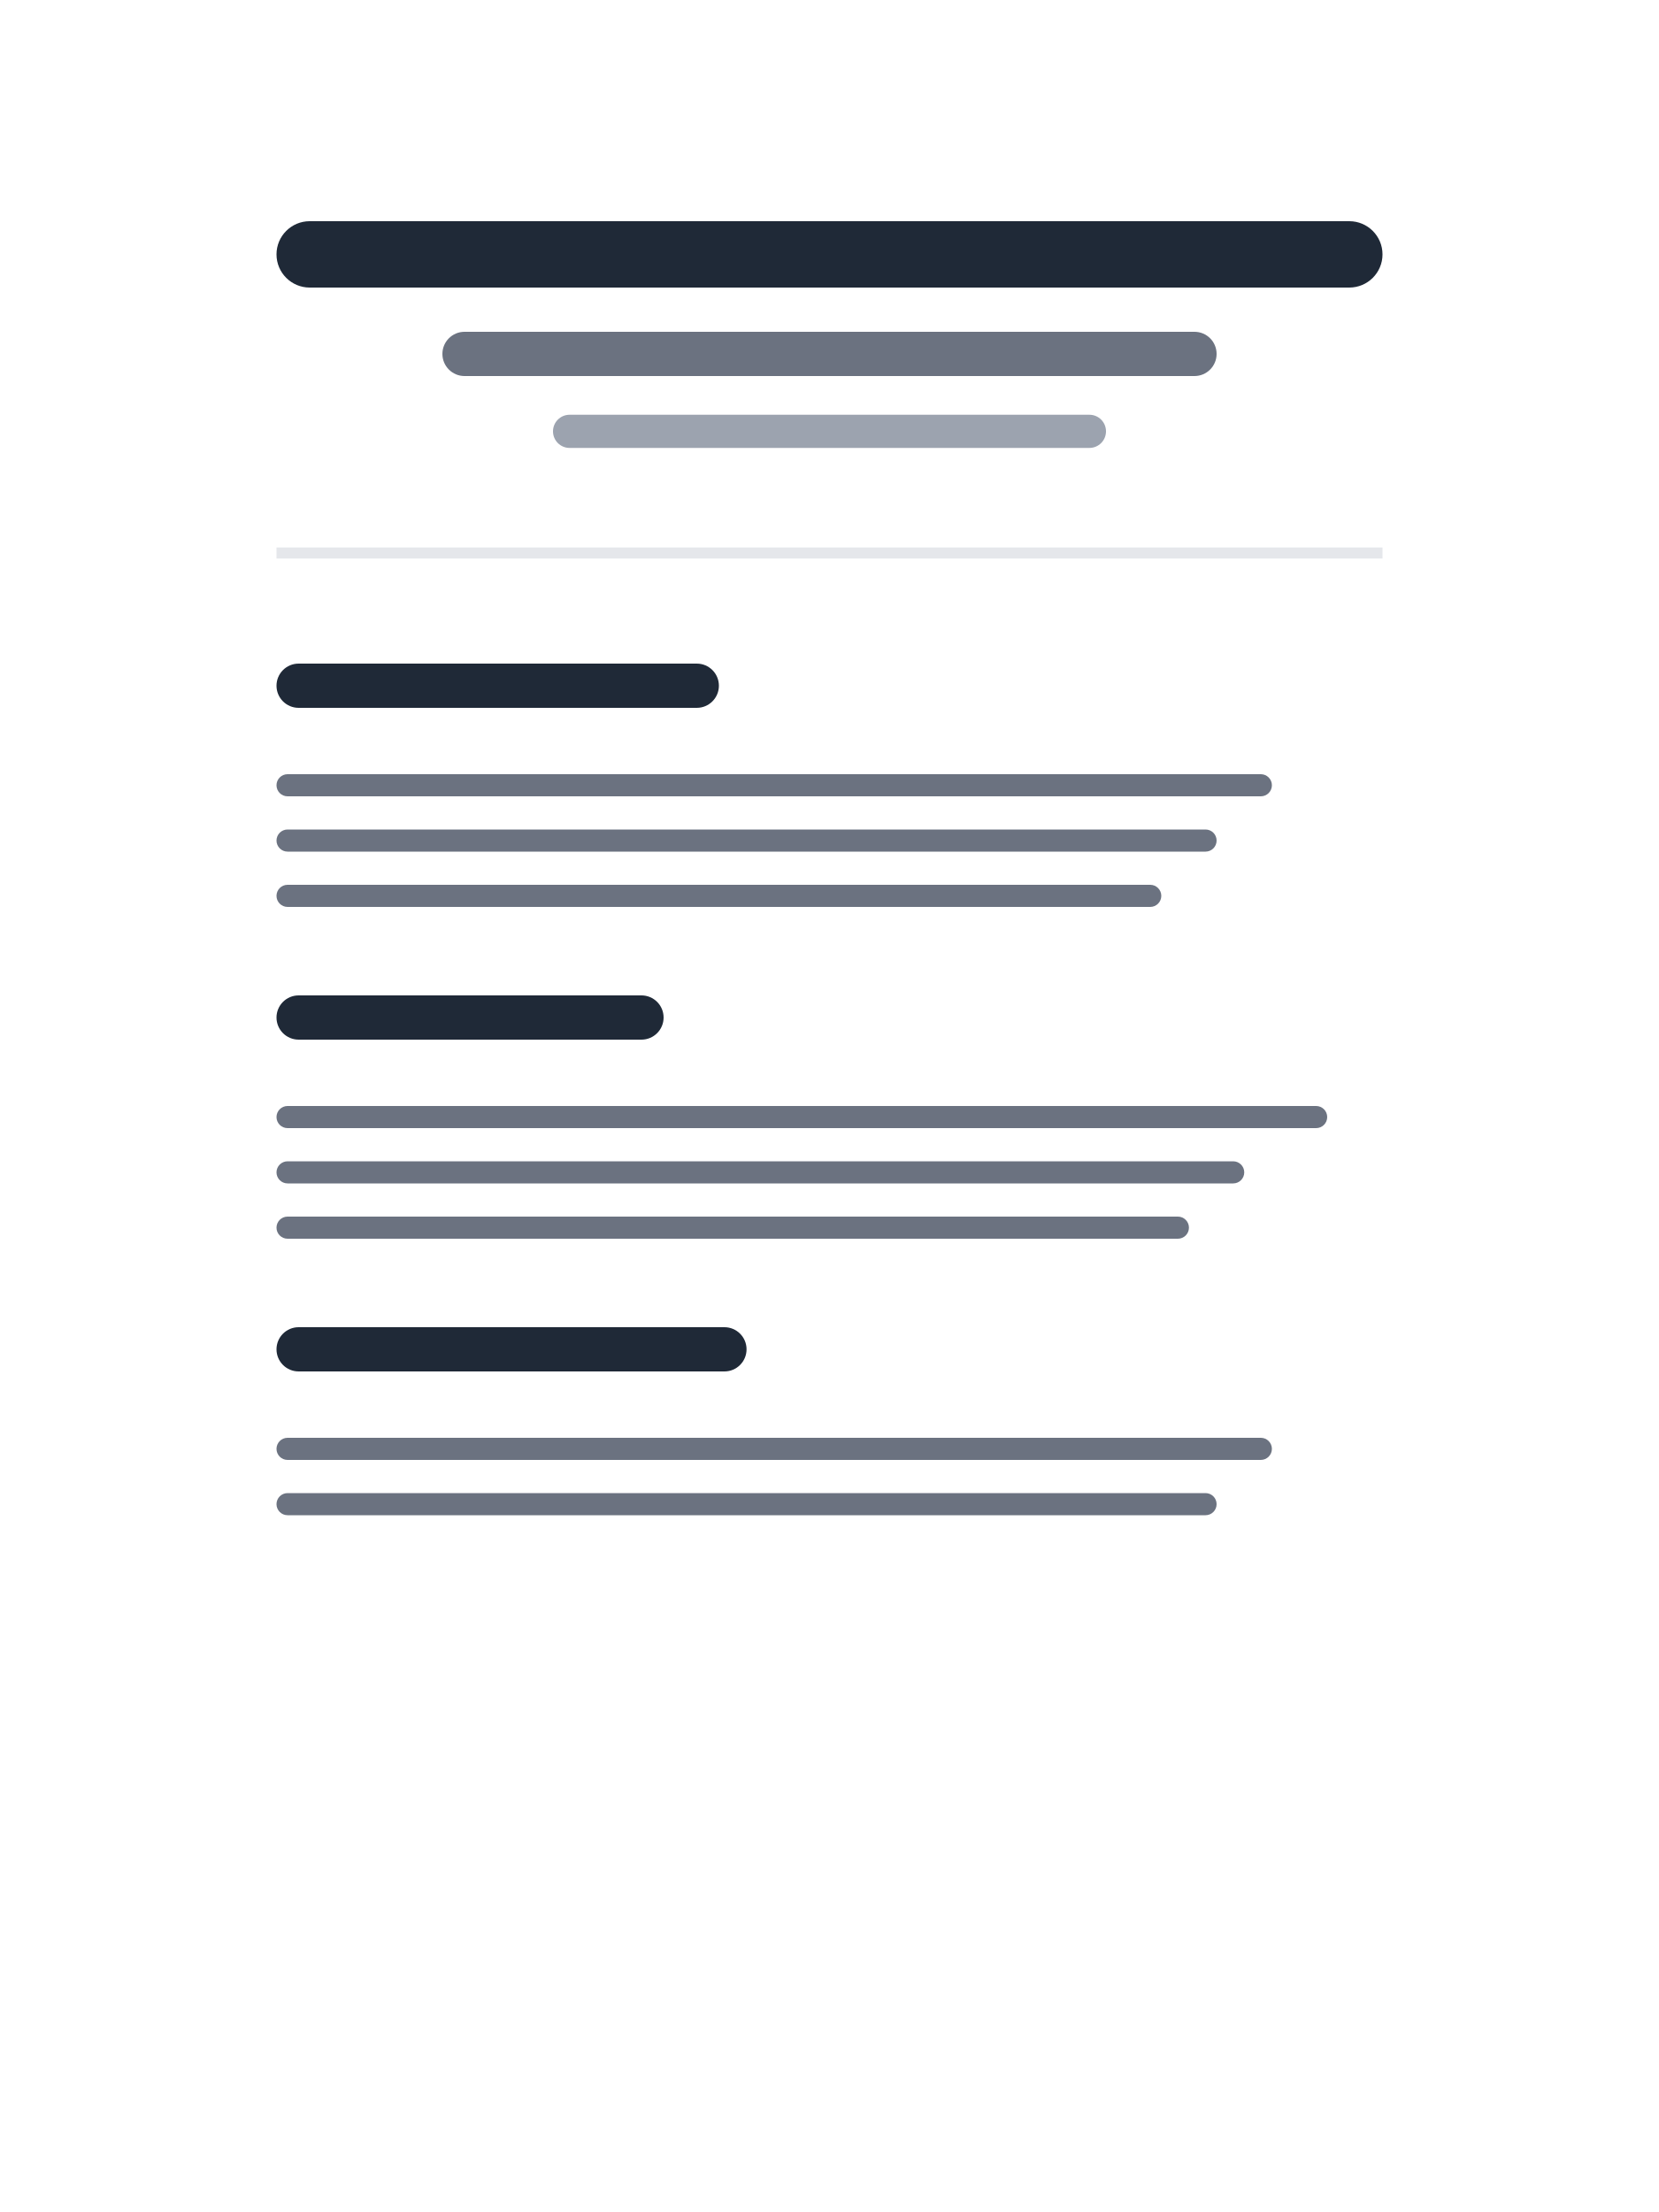
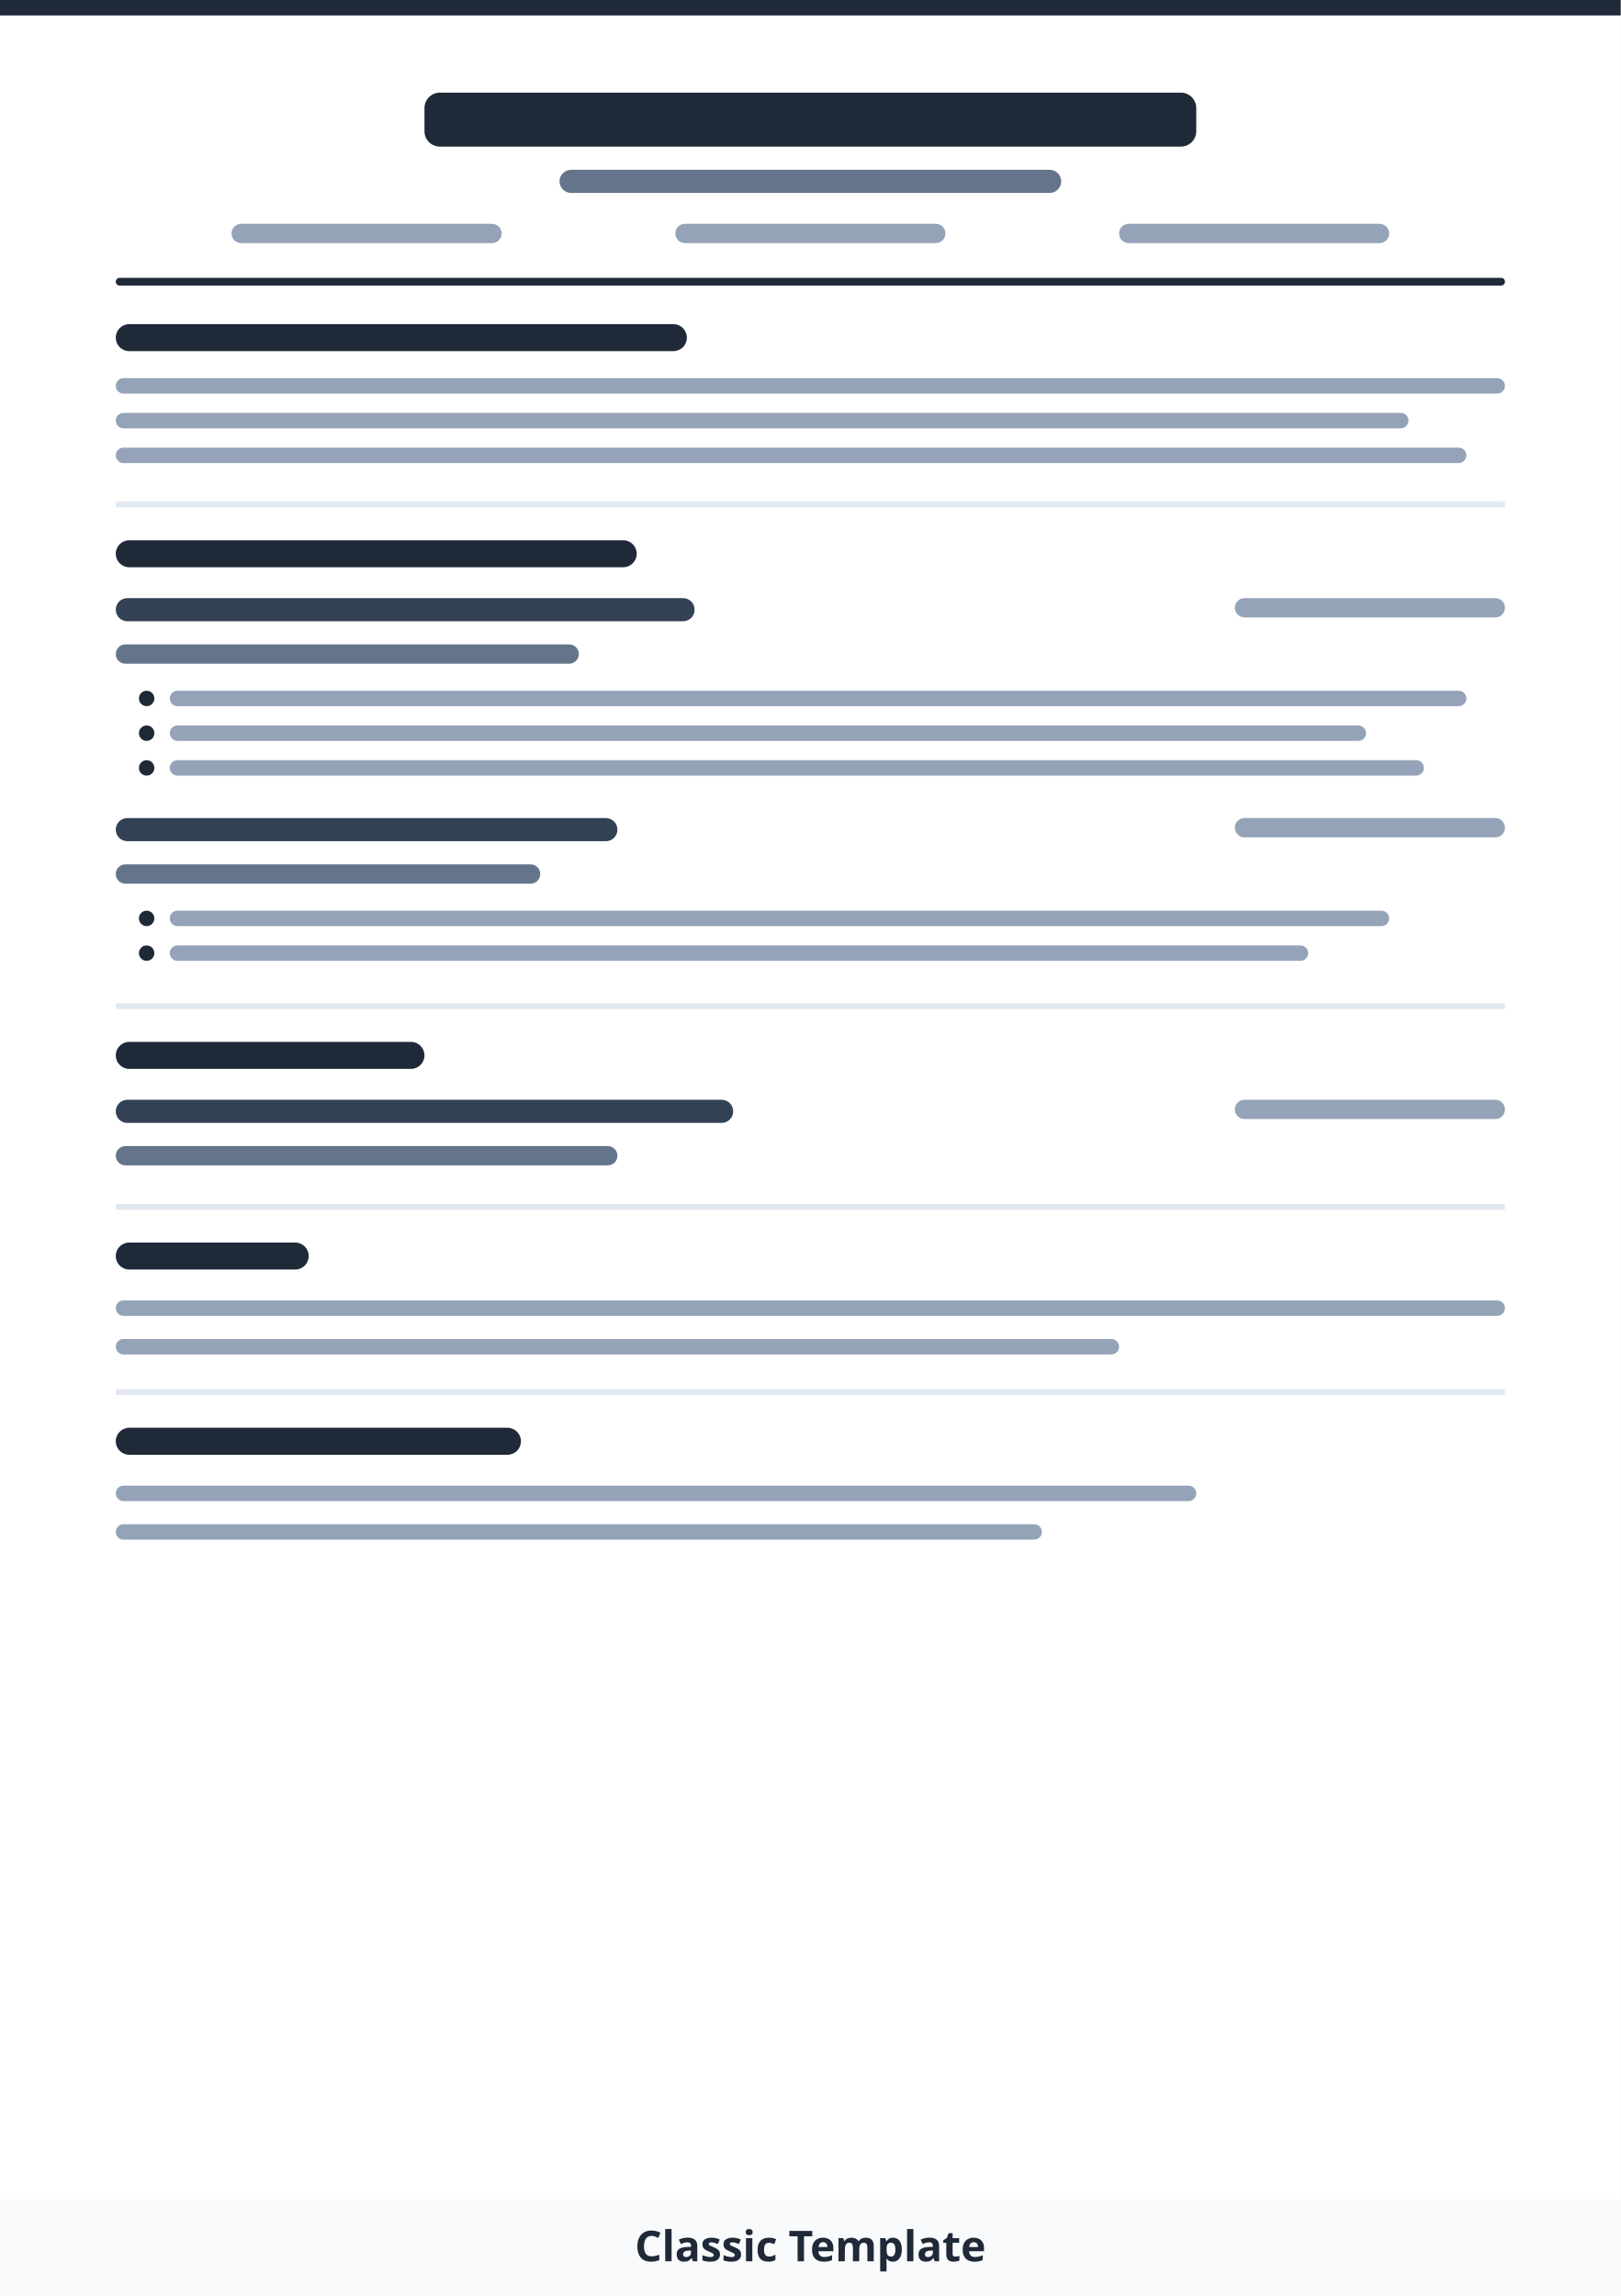
- <svg xmlns="http://www.w3.org/2000/svg" width="300" height="400" viewBox="0 0 300 400">
-   <rect width="300" height="400" fill="#ffffff" />
-   <rect x="50" y="40" width="200" height="12" rx="6" fill="#1f2937" />
-   <rect x="80" y="60" width="140" height="8" rx="4" fill="#6b7280" />
-   <rect x="100" y="75" width="100" height="6" rx="3" fill="#9ca3af" />
-   <line x1="50" y1="100" x2="250" y2="100" stroke="#e5e7eb" stroke-width="2" />
-   <rect x="50" y="120" width="80" height="8" rx="4" fill="#1f2937" />
-   <rect x="50" y="140" width="180" height="4" rx="2" fill="#6b7280" />
-   <rect x="50" y="150" width="170" height="4" rx="2" fill="#6b7280" />
-   <rect x="50" y="160" width="160" height="4" rx="2" fill="#6b7280" />
-   <rect x="50" y="180" width="70" height="8" rx="4" fill="#1f2937" />
-   <rect x="50" y="200" width="190" height="4" rx="2" fill="#6b7280" />
-   <rect x="50" y="210" width="175" height="4" rx="2" fill="#6b7280" />
-   <rect x="50" y="220" width="165" height="4" rx="2" fill="#6b7280" />
-   <rect x="50" y="240" width="85" height="8" rx="4" fill="#1f2937" />
-   <rect x="50" y="260" width="180" height="4" rx="2" fill="#6b7280" />
-   <rect x="50" y="270" width="170" height="4" rx="2" fill="#6b7280" />
+ <svg xmlns="http://www.w3.org/2000/svg" viewBox="0 0 420 595" width="420" height="595">
+   <rect width="420" height="595" fill="#ffffff" />
+   <rect x="0" y="0" width="420" height="4" fill="#1f2937" />
+   <rect x="110" y="24" width="200" height="14" rx="4" fill="#1f2937" />
+   <rect x="145" y="44" width="130" height="6" rx="3" fill="#64748b" />
+   <rect x="60" y="58" width="70" height="5" rx="2.5" fill="#94a3b8" />
+   <rect x="175" y="58" width="70" height="5" rx="2.5" fill="#94a3b8" />
+   <rect x="290" y="58" width="70" height="5" rx="2.5" fill="#94a3b8" />
+   <rect x="30" y="72" width="360" height="2" rx="1" fill="#1f2937" />
+   <rect x="30" y="84" width="148" height="7" rx="3.5" fill="#1f2937" />
+   <rect x="30" y="98" width="360" height="4" rx="2" fill="#94a3b8" />
+   <rect x="30" y="107" width="335" height="4" rx="2" fill="#94a3b8" />
+   <rect x="30" y="116" width="350" height="4" rx="2" fill="#94a3b8" />
+   <rect x="30" y="130" width="360" height="1.5" fill="#e2e8f0" />
+   <rect x="30" y="140" width="135" height="7" rx="3.5" fill="#1f2937" />
+   <rect x="30" y="155" width="150" height="6" rx="3" fill="#334155" />
+   <rect x="320" y="155" width="70" height="5" rx="2.5" fill="#94a3b8" />
+   <rect x="30" y="167" width="120" height="5" rx="2.5" fill="#64748b" />
+   <rect x="36" y="179" width="4" height="4" rx="2" fill="#1f2937" />
+   <rect x="44" y="179" width="336" height="4" rx="2" fill="#94a3b8" />
+   <rect x="36" y="188" width="4" height="4" rx="2" fill="#1f2937" />
+   <rect x="44" y="188" width="310" height="4" rx="2" fill="#94a3b8" />
+   <rect x="36" y="197" width="4" height="4" rx="2" fill="#1f2937" />
+   <rect x="44" y="197" width="325" height="4" rx="2" fill="#94a3b8" />
+   <rect x="30" y="212" width="130" height="6" rx="3" fill="#334155" />
+   <rect x="320" y="212" width="70" height="5" rx="2.5" fill="#94a3b8" />
+   <rect x="30" y="224" width="110" height="5" rx="2.5" fill="#64748b" />
+   <rect x="36" y="236" width="4" height="4" rx="2" fill="#1f2937" />
+   <rect x="44" y="236" width="316" height="4" rx="2" fill="#94a3b8" />
+   <rect x="36" y="245" width="4" height="4" rx="2" fill="#1f2937" />
+   <rect x="44" y="245" width="295" height="4" rx="2" fill="#94a3b8" />
+   <rect x="30" y="260" width="360" height="1.5" fill="#e2e8f0" />
+   <rect x="30" y="270" width="80" height="7" rx="3.5" fill="#1f2937" />
+   <rect x="30" y="285" width="160" height="6" rx="3" fill="#334155" />
+   <rect x="320" y="285" width="70" height="5" rx="2.5" fill="#94a3b8" />
+   <rect x="30" y="297" width="130" height="5" rx="2.5" fill="#64748b" />
+   <rect x="30" y="312" width="360" height="1.5" fill="#e2e8f0" />
+   <rect x="30" y="322" width="50" height="7" rx="3.5" fill="#1f2937" />
+   <rect x="30" y="337" width="360" height="4" rx="2" fill="#94a3b8" />
+   <rect x="30" y="347" width="260" height="4" rx="2" fill="#94a3b8" />
+   <rect x="30" y="360" width="360" height="1.5" fill="#e2e8f0" />
+   <rect x="30" y="370" width="105" height="7" rx="3.5" fill="#1f2937" />
+   <rect x="30" y="385" width="280" height="4" rx="2" fill="#94a3b8" />
+   <rect x="30" y="395" width="240" height="4" rx="2" fill="#94a3b8" />
+   <rect x="0" y="570" width="420" height="25" fill="#f8fafc" />
+   <text x="210" y="586" font-family="system-ui,sans-serif" font-size="11" fill="#1f2937" font-weight="600" text-anchor="middle">Classic Template</text>
</svg>
